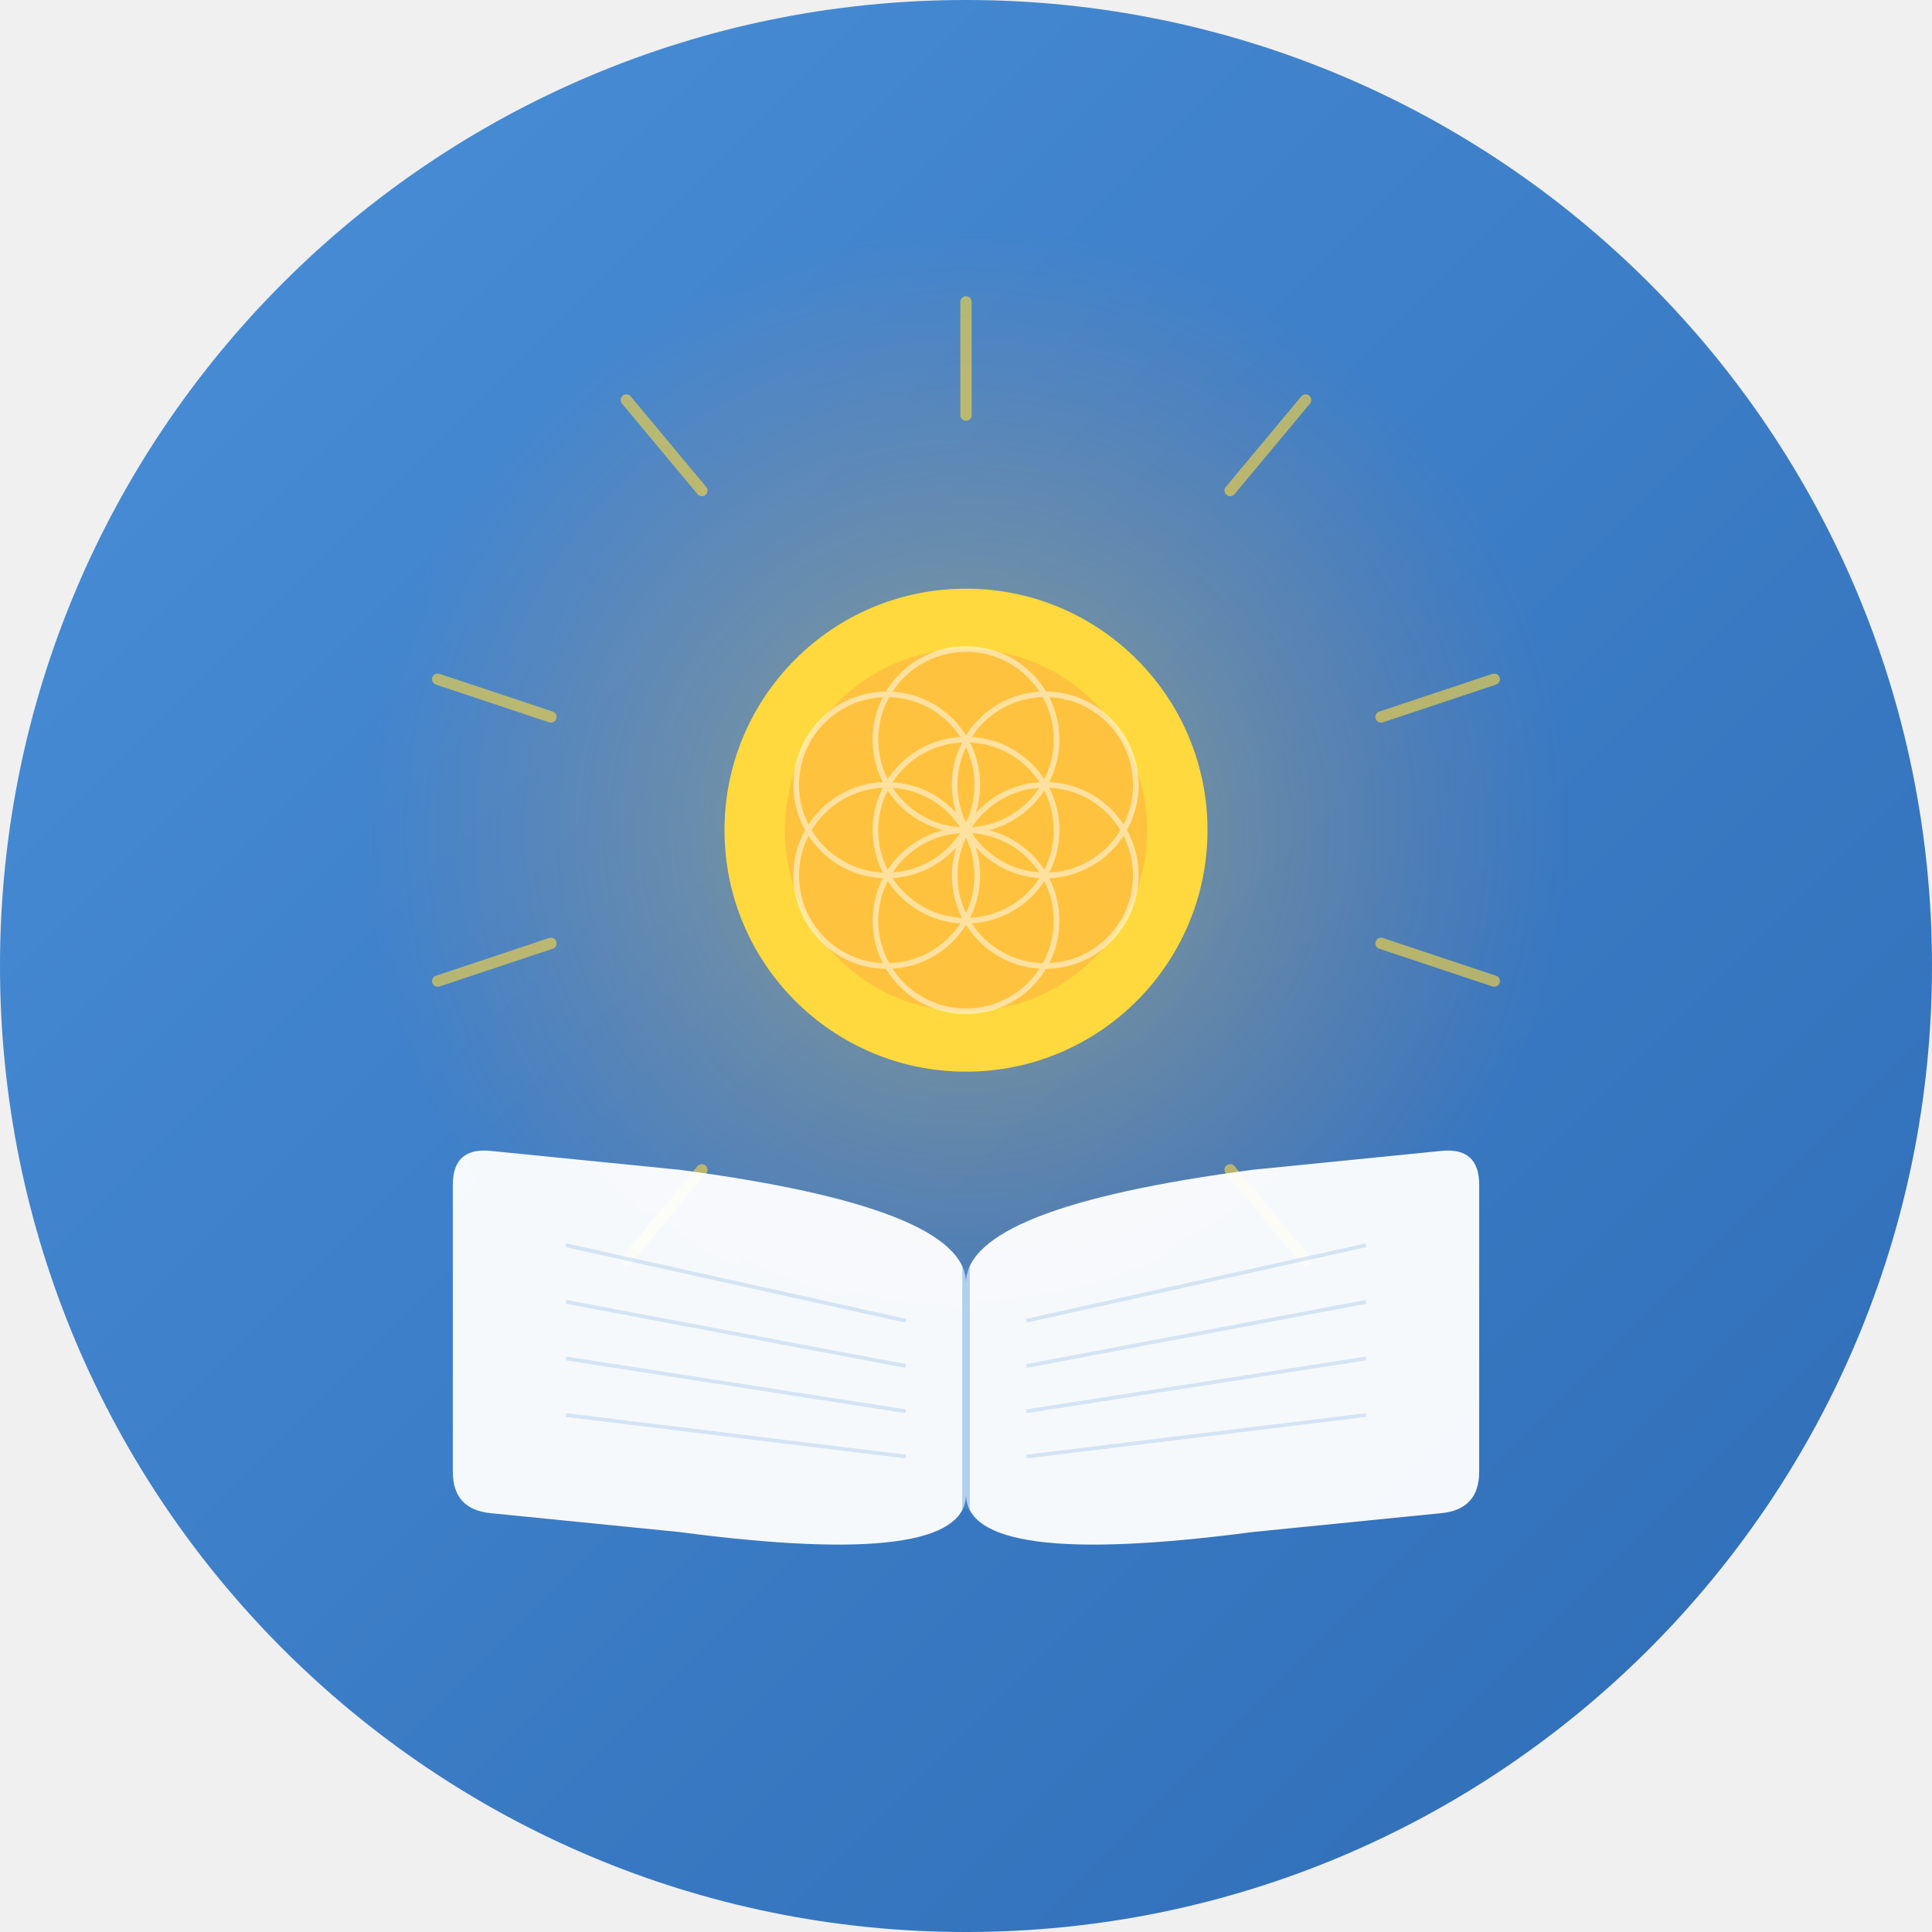
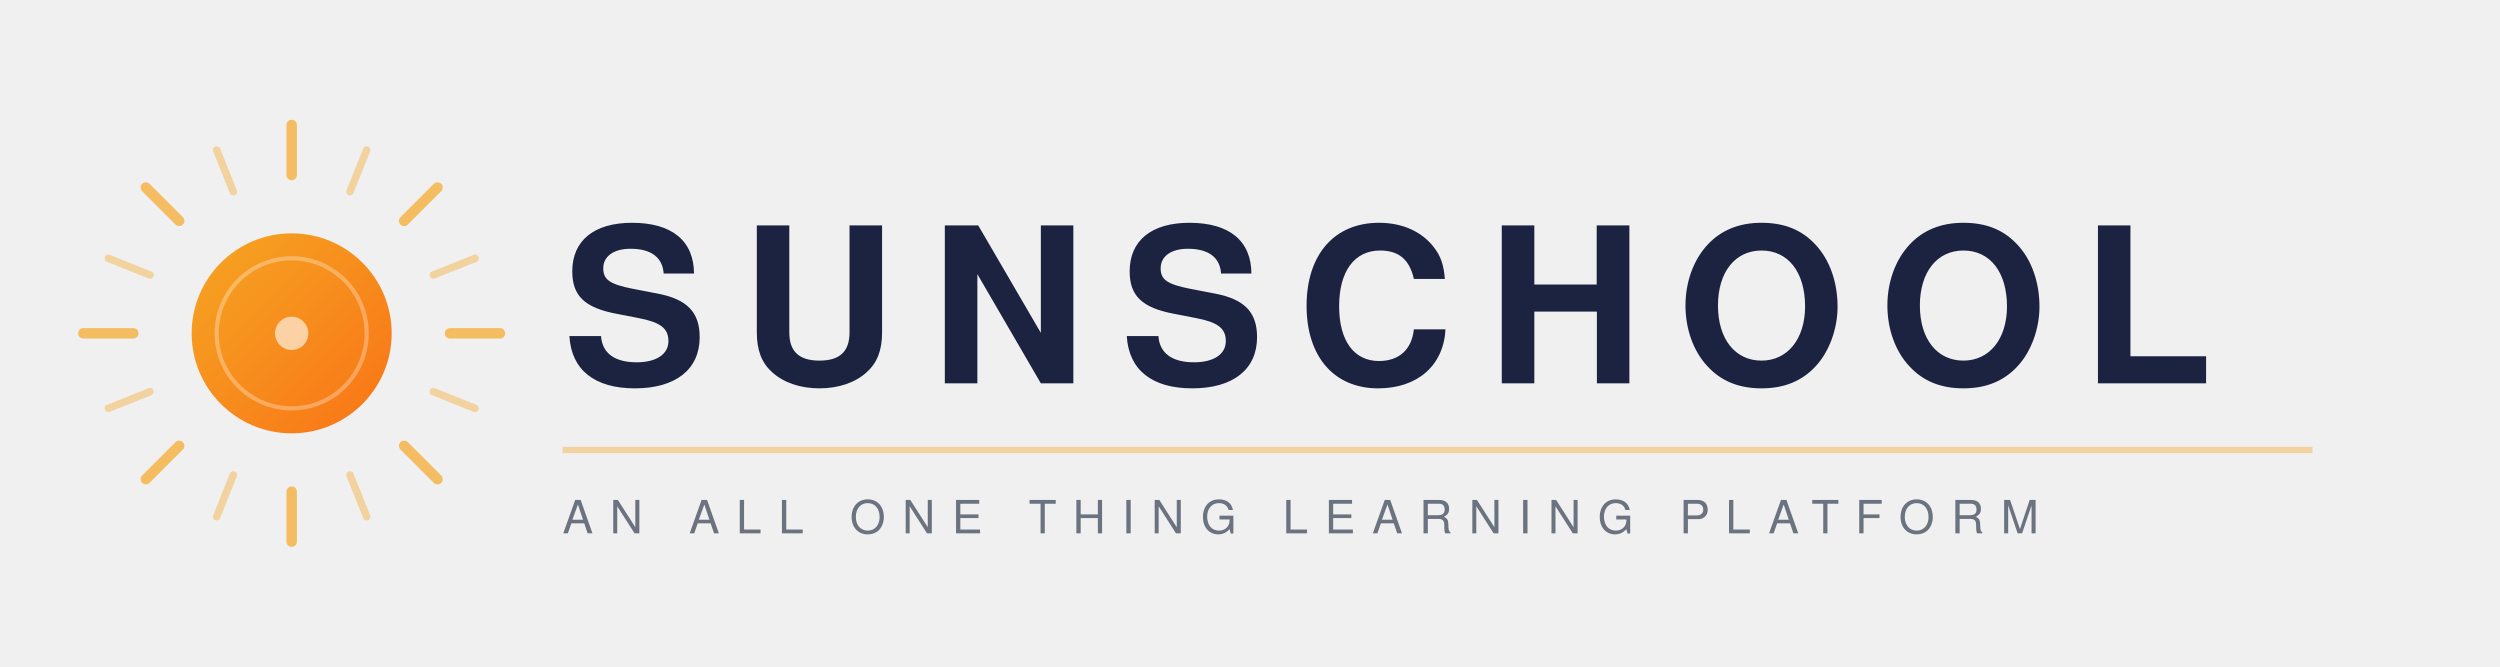
- <svg xmlns="http://www.w3.org/2000/svg" viewBox="0 0 512 512" width="512" height="512">
+ <svg xmlns="http://www.w3.org/2000/svg" viewBox="0 0 600 160" width="600" height="160">
  <defs>
-     <radialGradient id="sunGlow" cx="50%" cy="50%" r="50%">
-       <stop offset="0%" stop-color="#FFD93D" stop-opacity="0.4" />
-       <stop offset="100%" stop-color="#FF8C42" stop-opacity="0" />
-     </radialGradient>
-     <linearGradient id="skyGrad" x1="0%" y1="0%" x2="100%" y2="100%">
-       <stop offset="0%" stop-color="#4A90D9" />
-       <stop offset="100%" stop-color="#2E6BB5" />
+     <linearGradient id="sunGrad1" x1="0%" y1="0%" x2="100%" y2="100%">
+       <stop offset="0%" stop-color="#F5A623" />
+       <stop offset="100%" stop-color="#F97316" />
+     </linearGradient>
+     <linearGradient id="rayGrad1" x1="0%" y1="0%" x2="0%" y2="100%">
+       <stop offset="0%" stop-color="#F5A623" stop-opacity="0.9" />
+       <stop offset="100%" stop-color="#F5A623" stop-opacity="0.3" />
    </linearGradient>
  </defs>
-   <circle cx="256" cy="256" r="256" fill="url(#skyGrad)" />
-   <circle cx="256" cy="220" r="160" fill="url(#sunGlow)" />
-   <g stroke="#FFD93D" stroke-width="3" stroke-linecap="round" opacity="0.6">
-     <line x1="256" y1="110" x2="256" y2="80" />
-     <line x1="326" y1="130" x2="346" y2="106" />
-     <line x1="366" y1="190" x2="396" y2="180" />
-     <line x1="366" y1="250" x2="396" y2="260" />
-     <line x1="326" y1="310" x2="346" y2="334" />
-     <line x1="186" y1="130" x2="166" y2="106" />
-     <line x1="146" y1="190" x2="116" y2="180" />
-     <line x1="146" y1="250" x2="116" y2="260" />
-     <line x1="186" y1="310" x2="166" y2="334" />
+   <g transform="translate(70, 80)">
+     <g opacity="0.7">
+       <line x1="0" y1="-38" x2="0" y2="-50" stroke="#F5A623" stroke-width="2.5" stroke-linecap="round" />
+       <line x1="0" y1="38" x2="0" y2="50" stroke="#F5A623" stroke-width="2.5" stroke-linecap="round" />
+       <line x1="-38" y1="0" x2="-50" y2="0" stroke="#F5A623" stroke-width="2.5" stroke-linecap="round" />
+       <line x1="38" y1="0" x2="50" y2="0" stroke="#F5A623" stroke-width="2.5" stroke-linecap="round" />
+       <line x1="-27" y1="-27" x2="-35" y2="-35" stroke="#F5A623" stroke-width="2.5" stroke-linecap="round" />
+       <line x1="27" y1="-27" x2="35" y2="-35" stroke="#F5A623" stroke-width="2.5" stroke-linecap="round" />
+       <line x1="-27" y1="27" x2="-35" y2="35" stroke="#F5A623" stroke-width="2.5" stroke-linecap="round" />
+       <line x1="27" y1="27" x2="35" y2="35" stroke="#F5A623" stroke-width="2.5" stroke-linecap="round" />
+     </g>
+     <g opacity="0.4">
+       <line x1="-14" y1="-34" x2="-18" y2="-44" stroke="#F5A623" stroke-width="1.8" stroke-linecap="round" />
+       <line x1="14" y1="-34" x2="18" y2="-44" stroke="#F5A623" stroke-width="1.8" stroke-linecap="round" />
+       <line x1="-34" y1="-14" x2="-44" y2="-18" stroke="#F5A623" stroke-width="1.8" stroke-linecap="round" />
+       <line x1="-34" y1="14" x2="-44" y2="18" stroke="#F5A623" stroke-width="1.8" stroke-linecap="round" />
+       <line x1="34" y1="-14" x2="44" y2="-18" stroke="#F5A623" stroke-width="1.8" stroke-linecap="round" />
+       <line x1="34" y1="14" x2="44" y2="18" stroke="#F5A623" stroke-width="1.8" stroke-linecap="round" />
+       <line x1="-14" y1="34" x2="-18" y2="44" stroke="#F5A623" stroke-width="1.8" stroke-linecap="round" />
+       <line x1="14" y1="34" x2="18" y2="44" stroke="#F5A623" stroke-width="1.8" stroke-linecap="round" />
+     </g>
+     <circle cx="0" cy="0" r="24" fill="url(#sunGrad1)" />
+     <circle cx="0" cy="0" r="18" fill="none" stroke="#fff" stroke-width="1" opacity="0.3" />
+     <circle cx="0" cy="0" r="4" fill="#fff" opacity="0.6" />
  </g>
-   <circle cx="256" cy="220" r="64" fill="#FFD93D" />
-   <circle cx="256" cy="220" r="48" fill="#FF8C42" opacity="0.3" />
-   <g fill="none" stroke="#FFFFFF" stroke-width="1.5" opacity="0.5">
-     <circle cx="256" cy="220" r="24" />
-     <circle cx="256" cy="196" r="24" />
-     <circle cx="277" cy="208" r="24" />
-     <circle cx="277" cy="232" r="24" />
-     <circle cx="256" cy="244" r="24" />
-     <circle cx="235" cy="232" r="24" />
-     <circle cx="235" cy="208" r="24" />
-   </g>
-   <g fill="#FFFFFF" opacity="0.95">
-     <path d="M256 340 Q256 320 180 310 L130 305 Q120 304 120 314 L120 390 Q120 400 130 401 L180 406 Q256 416 256 396 Z" />
-     <path d="M256 340 Q256 320 332 310 L382 305 Q392 304 392 314 L392 390 Q392 400 382 401 L332 406 Q256 416 256 396 Z" />
-   </g>
-   <line x1="256" y1="336" x2="256" y2="400" stroke="#4A90D9" stroke-width="2" opacity="0.4" />
-   <g stroke="#4A90D9" stroke-width="1" opacity="0.2">
-     <line x1="150" y1="330" x2="240" y2="350" />
-     <line x1="150" y1="345" x2="240" y2="362" />
-     <line x1="150" y1="360" x2="240" y2="374" />
-     <line x1="150" y1="375" x2="240" y2="386" />
-   </g>
-   <g stroke="#4A90D9" stroke-width="1" opacity="0.2">
-     <line x1="272" y1="350" x2="362" y2="330" />
-     <line x1="272" y1="362" x2="362" y2="345" />
-     <line x1="272" y1="374" x2="362" y2="360" />
-     <line x1="272" y1="386" x2="362" y2="375" />
-   </g>
+   <text x="135" y="92" font-family="'Helvetica Neue', Helvetica, Arial, sans-serif" font-size="52" font-weight="700" letter-spacing="8" fill="#1B2341">SUNSCHOOL</text>
+   <line x1="135" y1="108" x2="555" y2="108" stroke="#F5A623" stroke-width="1.5" opacity="0.4" />
+   <text x="135" y="128" font-family="'Helvetica Neue', Helvetica, Arial, sans-serif" font-size="11" font-weight="400" letter-spacing="4" fill="#6B7280">AN ALL ONE THING LEARNING PLATFORM</text>
</svg>
